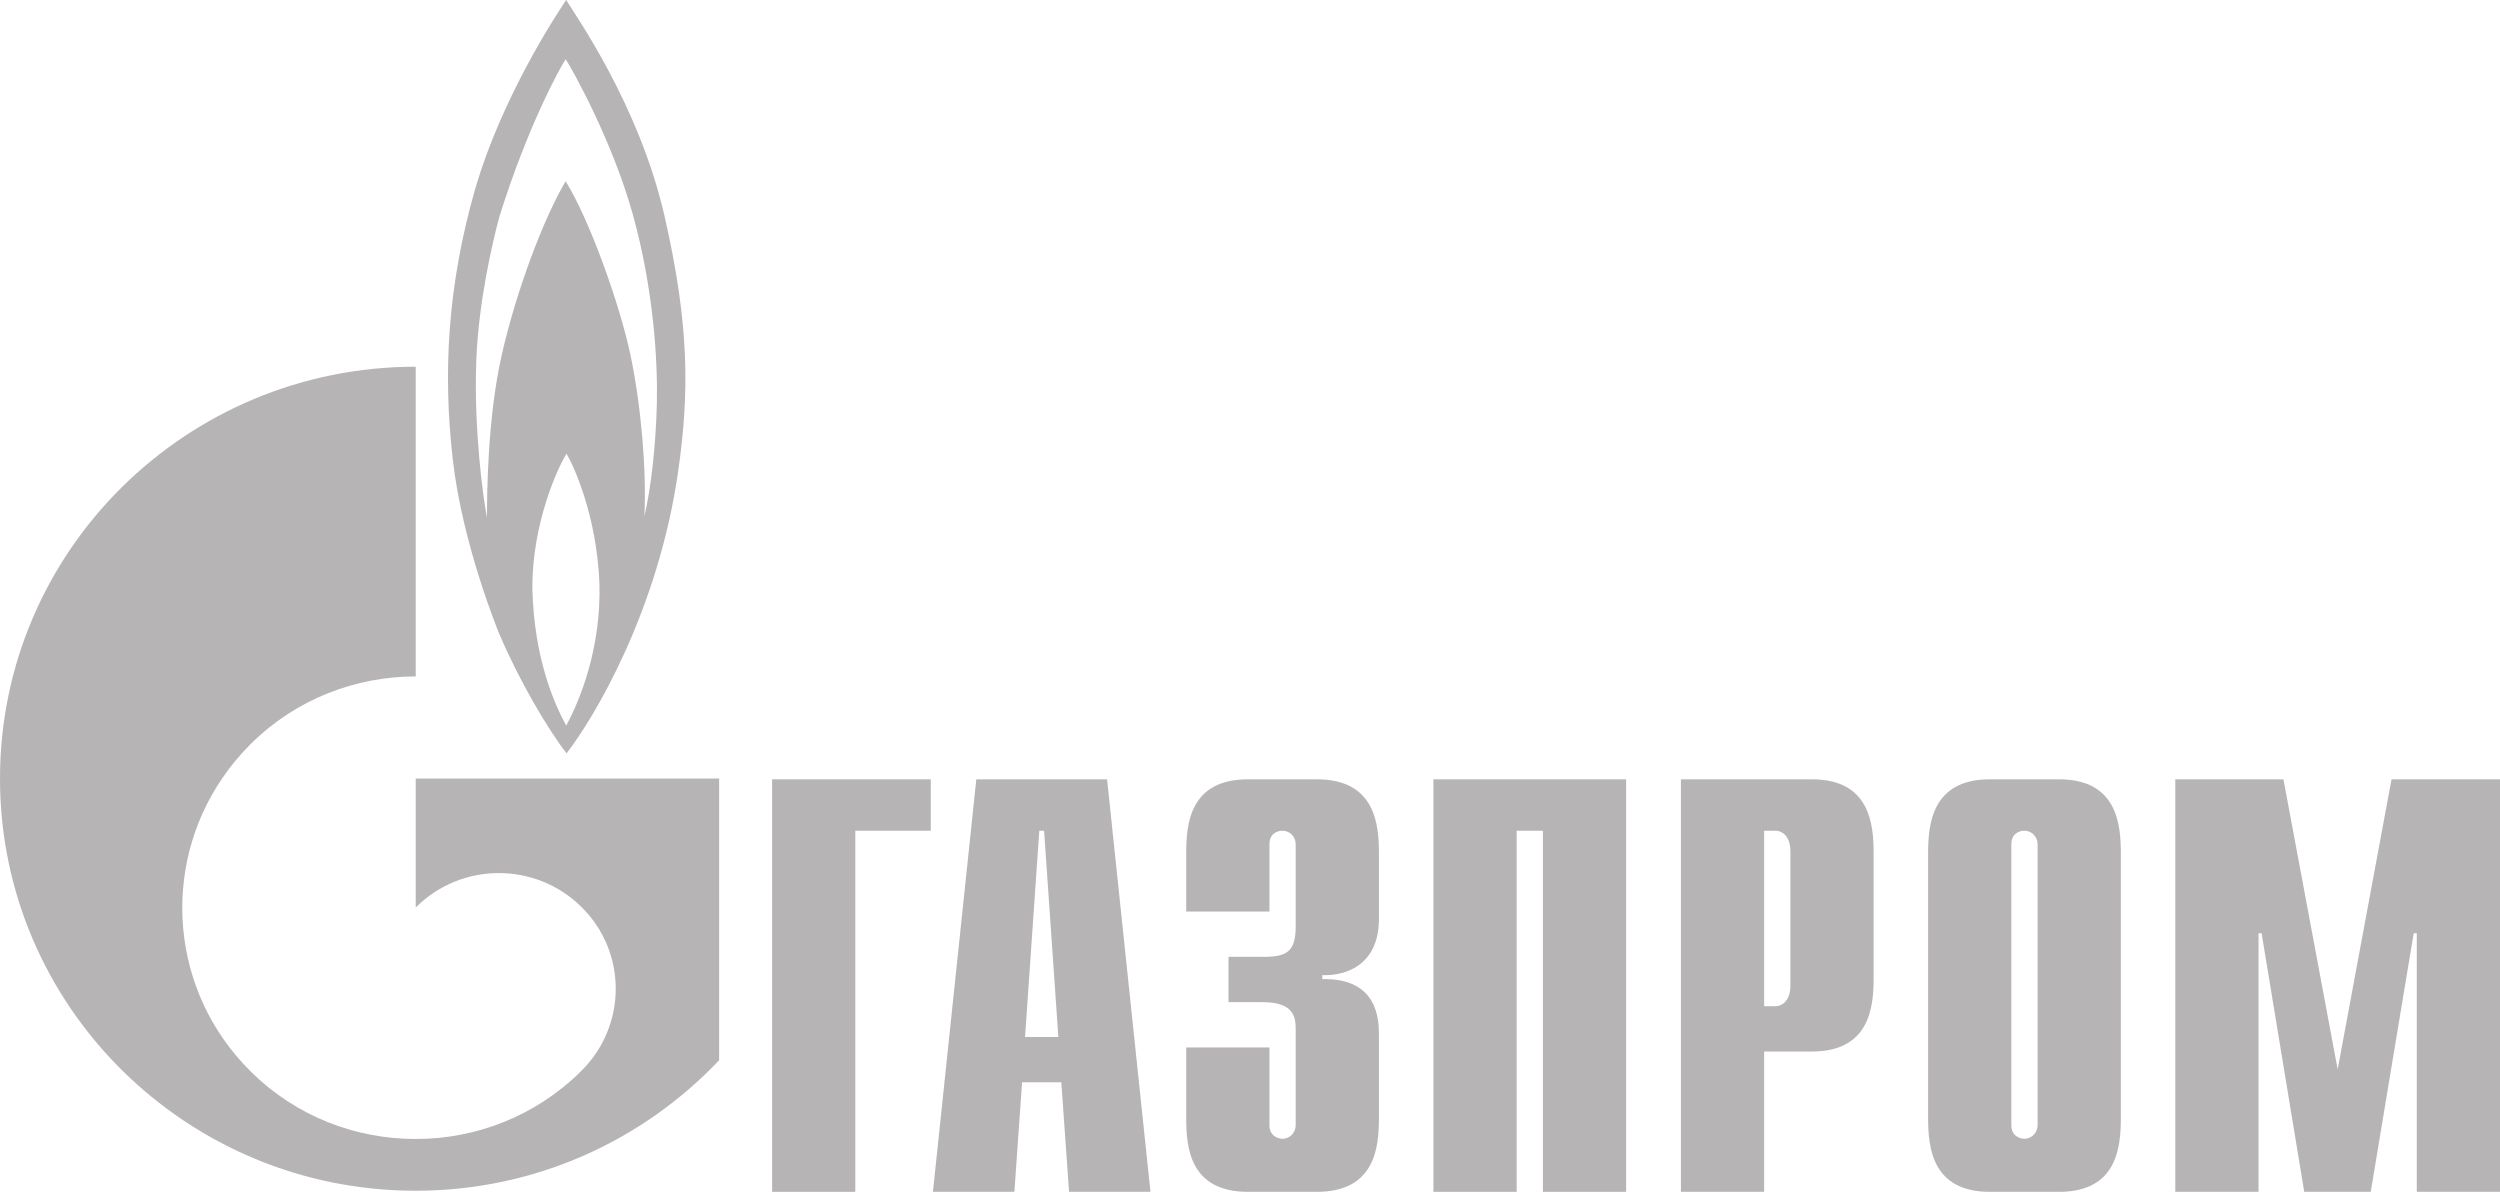
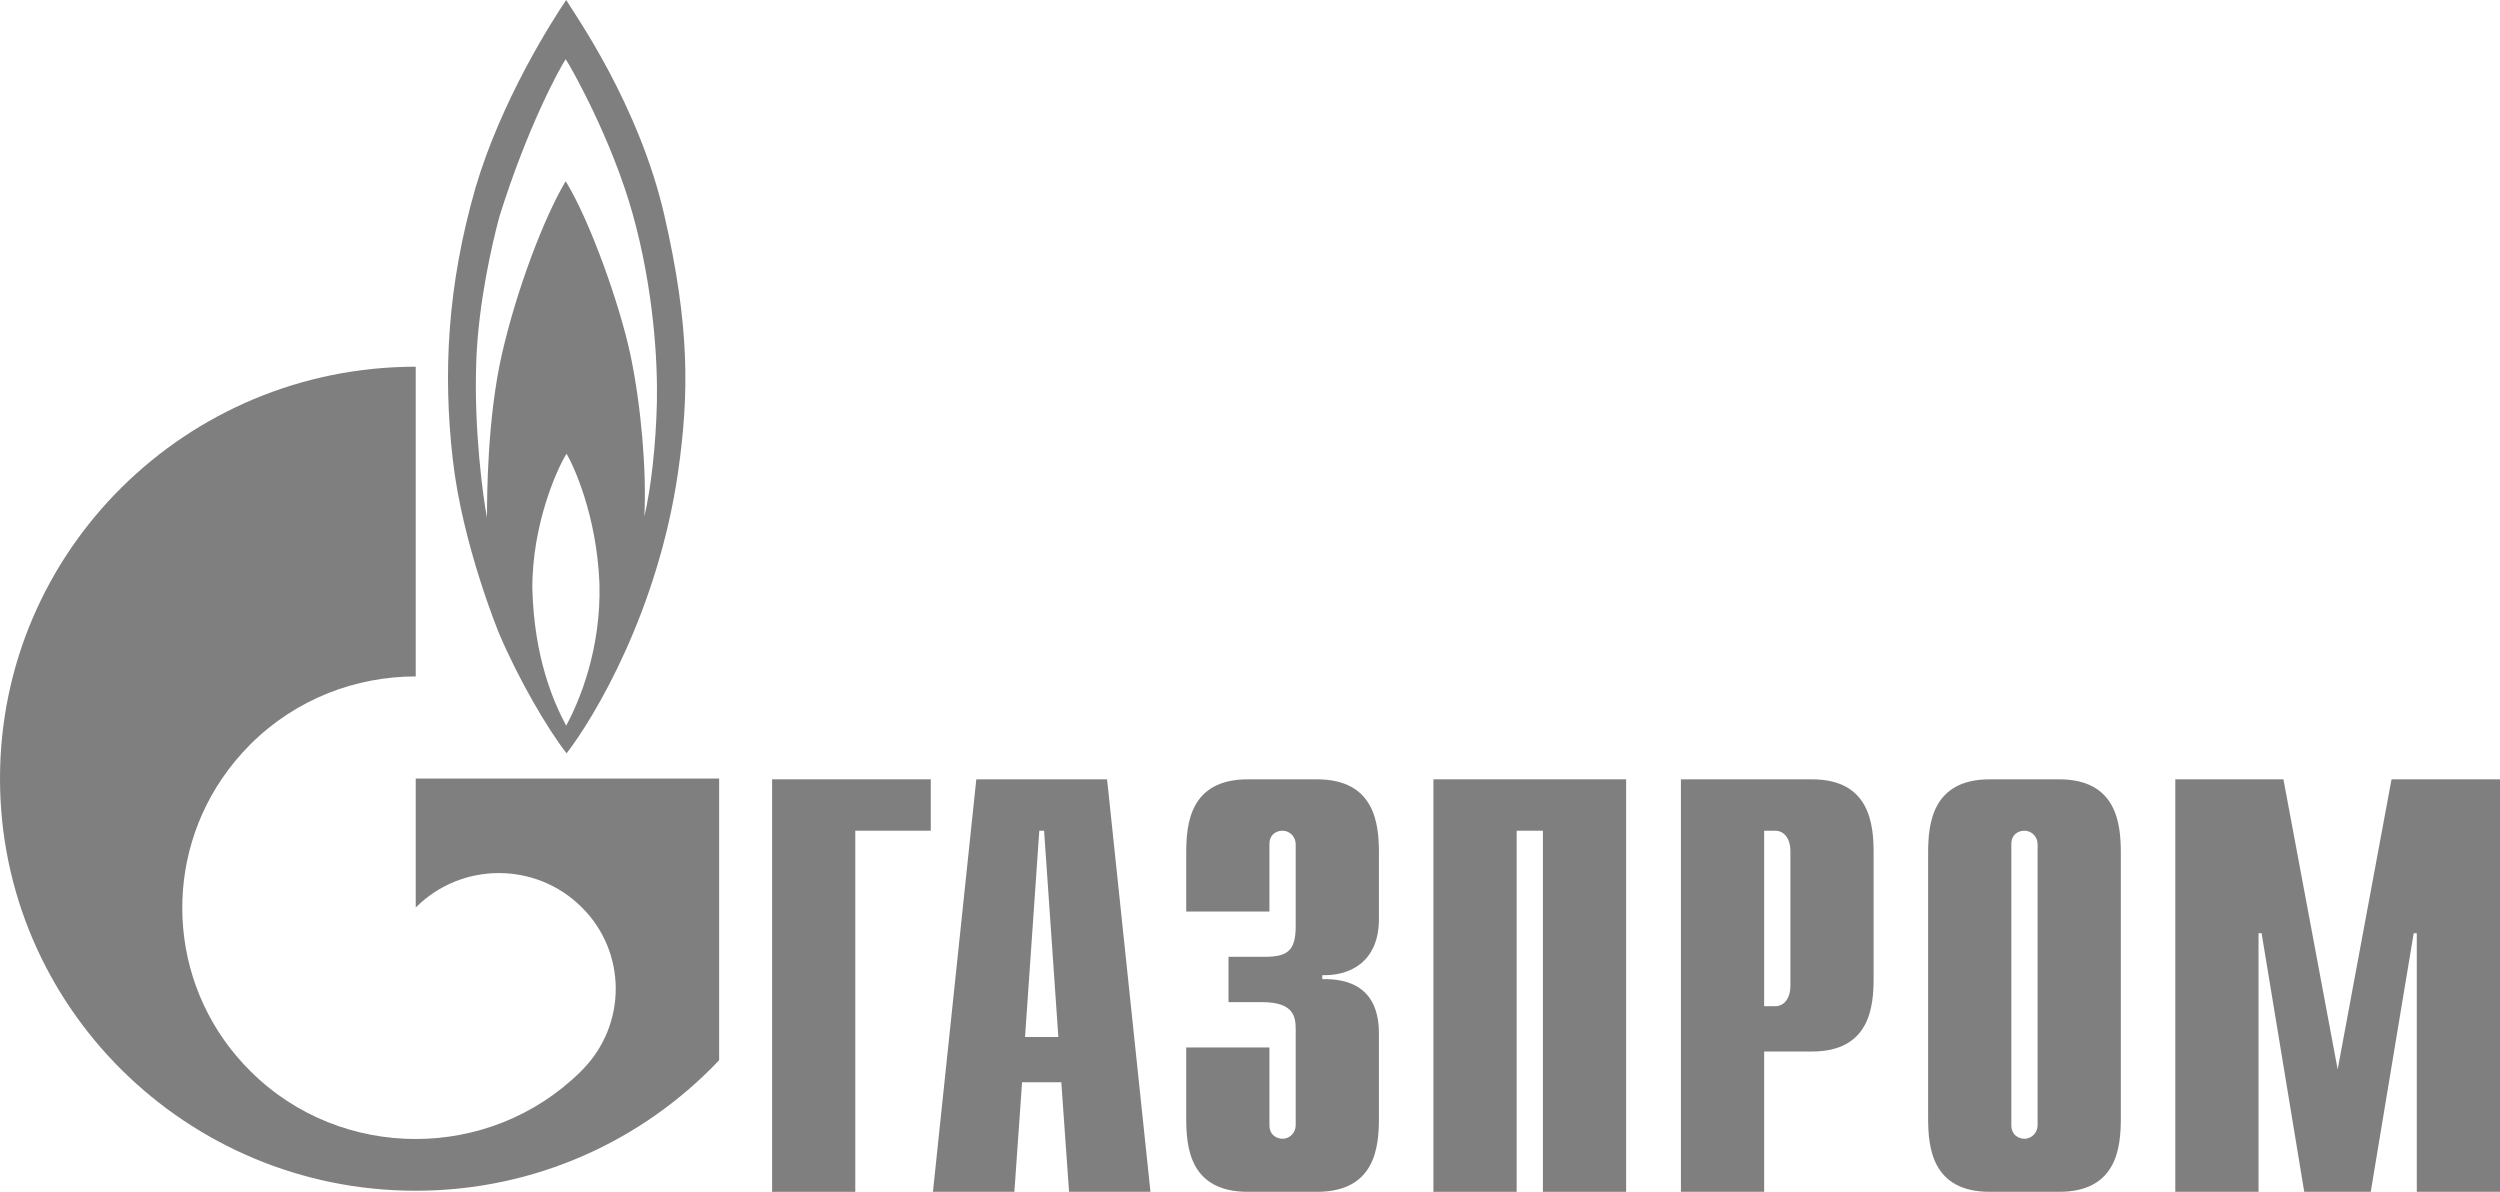
<svg xmlns="http://www.w3.org/2000/svg" width="172" height="82" viewBox="0 0 172 82" fill="none">
  <g opacity="0.5">
-     <path d="M53.121 53.617H64.037V57.153H58.844V81.998H53.121V53.617Z" fill="#6D6969" />
-     <path d="M70.523 71.344L71.504 57.153H71.833L72.814 71.344H70.523ZM64.186 81.998H69.789L70.319 74.461H73.018L73.551 81.998H79.152L76.167 53.617H67.17L64.186 81.998Z" fill="#6D6969" />
-     <path d="M87.337 72.065V77.415C87.337 78.136 87.9 78.346 88.229 78.346C88.769 78.346 89.144 77.904 89.144 77.415V70.809C89.144 69.925 88.98 68.948 86.845 68.948H84.522V65.83H86.938C88.558 65.83 89.144 65.458 89.144 63.713V58.084C89.144 57.595 88.769 57.153 88.229 57.153C87.9 57.153 87.337 57.339 87.337 58.084V62.713H81.612V58.689C81.612 56.711 81.847 53.617 85.859 53.617H90.599C94.612 53.617 94.87 56.711 94.87 58.689V63.225C94.87 66.319 92.687 67.156 90.975 67.087V67.366C94.823 67.273 94.87 70.204 94.87 71.204V76.927C94.87 78.927 94.612 81.998 90.599 81.998H85.859C81.847 81.998 81.612 78.927 81.612 76.927V72.065H87.337Z" fill="#6D6969" />
-     <path d="M98.62 53.617H111.878V81.998H106.152V57.153H104.346V81.998H98.62V53.617Z" fill="#6D6969" />
-     <path d="M121.373 69.227V57.153H122.124C122.734 57.153 123.18 57.665 123.18 58.572V67.808C123.18 68.715 122.734 69.227 122.124 69.227H121.373ZM115.647 81.998H121.373V72.344H124.658C128.647 72.344 128.905 69.273 128.905 67.273V58.689C128.905 56.711 128.647 53.617 124.658 53.617H115.647V81.998Z" fill="#6D6969" />
-     <path d="M140.187 77.415C140.187 77.904 139.812 78.346 139.272 78.346C138.943 78.346 138.38 78.136 138.38 77.415V58.084C138.38 57.339 138.943 57.153 139.272 57.153C139.812 57.153 140.187 57.595 140.187 58.084V77.415ZM132.655 76.927C132.655 78.927 132.913 81.998 136.902 81.998H141.665C145.655 81.998 145.913 78.927 145.913 76.927V58.689C145.913 56.711 145.655 53.617 141.665 53.617H136.902C132.913 53.617 132.655 56.711 132.655 58.689V76.927Z" fill="#6D6969" />
-     <path d="M164.538 53.617H172V81.998H166.275V64.202H166.063L163.107 81.998H158.531L155.598 64.202H155.387V81.998H149.661V53.617H157.1L160.831 73.577L164.538 53.617Z" fill="#6D6969" />
-     <path d="M45.703 14.795C43.95 7.188 39.557 1 38.952 0C37.994 1.419 34.491 6.886 32.71 12.934C30.765 19.704 30.478 25.706 31.149 31.591C31.816 37.5 34.334 43.572 34.334 43.572C35.671 46.736 37.675 50.155 38.98 51.83C40.892 49.364 45.287 42.013 46.658 32.429C47.42 27.078 47.453 22.402 45.703 14.795ZM38.952 49.923C38.091 48.318 36.753 45.27 36.626 40.524C36.593 35.965 38.44 32.033 38.98 31.219C39.461 32.033 41.052 35.453 41.242 40.129C41.371 44.688 39.841 48.294 38.952 49.923ZM45.194 27.706C45.128 30.614 44.778 33.685 44.332 35.523C44.492 32.359 44.109 27.916 43.377 24.426C42.645 20.96 40.573 15.144 38.919 12.469C37.391 15.028 35.509 20.053 34.524 24.403C33.534 28.753 33.505 34.034 33.505 35.616C33.243 34.29 32.586 29.521 32.771 24.752C32.926 20.82 33.855 16.75 34.364 14.888C36.307 8.677 38.506 4.699 38.919 4.071C39.332 4.699 42.101 9.608 43.537 14.749C44.966 19.89 45.255 24.822 45.194 27.706Z" fill="#6D6969" />
-     <path d="M41.928 53.565H28.602V62.428C28.614 62.428 28.623 62.405 28.635 62.405C31.774 59.288 36.866 59.288 40.008 62.405C43.148 65.499 43.148 70.547 40.008 73.664C39.994 73.688 39.98 73.688 39.966 73.711C39.95 73.711 39.933 73.734 39.919 73.757C36.787 76.828 32.694 78.363 28.602 78.363C24.491 78.363 20.38 76.828 17.245 73.711C11.716 68.244 11.062 59.753 15.276 53.565C15.844 52.727 16.498 51.937 17.245 51.192C20.38 48.075 24.491 46.539 28.602 46.539V25.23C12.805 25.23 0 37.909 0 53.565C0 69.221 12.805 81.923 28.602 81.923C36.838 81.923 44.258 78.457 49.477 72.943V53.565H41.928Z" fill="#6D6969" />
+     <path d="M53.121 53.617H64.037V57.153H58.844V81.998H53.121V53.617Z" fill="currentColor" />
+     <path d="M70.523 71.344L71.504 57.153H71.833L72.814 71.344H70.523ZM64.186 81.998H69.789L70.319 74.461H73.018L73.551 81.998H79.152L76.167 53.617H67.17L64.186 81.998Z" fill="currentColor" />
+     <path d="M87.337 72.065V77.415C87.337 78.136 87.9 78.346 88.229 78.346C88.769 78.346 89.144 77.904 89.144 77.415V70.809C89.144 69.925 88.98 68.948 86.845 68.948H84.522V65.83H86.938C88.558 65.83 89.144 65.458 89.144 63.713V58.084C89.144 57.595 88.769 57.153 88.229 57.153C87.9 57.153 87.337 57.339 87.337 58.084V62.713H81.612V58.689C81.612 56.711 81.847 53.617 85.859 53.617H90.599C94.612 53.617 94.87 56.711 94.87 58.689V63.225C94.87 66.319 92.687 67.156 90.975 67.087V67.366C94.823 67.273 94.87 70.204 94.87 71.204V76.927C94.87 78.927 94.612 81.998 90.599 81.998H85.859C81.847 81.998 81.612 78.927 81.612 76.927V72.065H87.337Z" fill="currentColor" />
+     <path d="M98.62 53.617H111.878V81.998H106.152V57.153H104.346V81.998H98.62V53.617Z" fill="currentColor" />
+     <path d="M121.373 69.227V57.153H122.124C122.734 57.153 123.18 57.665 123.18 58.572V67.808C123.18 68.715 122.734 69.227 122.124 69.227H121.373ZM115.647 81.998H121.373V72.344H124.658C128.647 72.344 128.905 69.273 128.905 67.273V58.689C128.905 56.711 128.647 53.617 124.658 53.617H115.647V81.998Z" fill="currentColor" />
+     <path d="M140.187 77.415C140.187 77.904 139.812 78.346 139.272 78.346C138.943 78.346 138.38 78.136 138.38 77.415V58.084C138.38 57.339 138.943 57.153 139.272 57.153C139.812 57.153 140.187 57.595 140.187 58.084V77.415ZM132.655 76.927C132.655 78.927 132.913 81.998 136.902 81.998H141.665C145.655 81.998 145.913 78.927 145.913 76.927V58.689C145.913 56.711 145.655 53.617 141.665 53.617H136.902C132.913 53.617 132.655 56.711 132.655 58.689V76.927Z" fill="currentColor" />
+     <path d="M164.538 53.617H172V81.998H166.275V64.202H166.063L163.107 81.998H158.531L155.598 64.202H155.387V81.998H149.661V53.617H157.1L160.831 73.577L164.538 53.617Z" fill="currentColor" />
+     <path d="M45.703 14.795C43.95 7.188 39.557 1 38.952 0C37.994 1.419 34.491 6.886 32.71 12.934C30.765 19.704 30.478 25.706 31.149 31.591C31.816 37.5 34.334 43.572 34.334 43.572C35.671 46.736 37.675 50.155 38.98 51.83C40.892 49.364 45.287 42.013 46.658 32.429C47.42 27.078 47.453 22.402 45.703 14.795ZM38.952 49.923C38.091 48.318 36.753 45.27 36.626 40.524C36.593 35.965 38.44 32.033 38.98 31.219C39.461 32.033 41.052 35.453 41.242 40.129C41.371 44.688 39.841 48.294 38.952 49.923ZM45.194 27.706C45.128 30.614 44.778 33.685 44.332 35.523C44.492 32.359 44.109 27.916 43.377 24.426C42.645 20.96 40.573 15.144 38.919 12.469C37.391 15.028 35.509 20.053 34.524 24.403C33.534 28.753 33.505 34.034 33.505 35.616C33.243 34.29 32.586 29.521 32.771 24.752C32.926 20.82 33.855 16.75 34.364 14.888C36.307 8.677 38.506 4.699 38.919 4.071C39.332 4.699 42.101 9.608 43.537 14.749C44.966 19.89 45.255 24.822 45.194 27.706Z" fill="currentColor" />
+     <path d="M41.928 53.565H28.602V62.428C28.614 62.428 28.623 62.405 28.635 62.405C31.774 59.288 36.866 59.288 40.008 62.405C43.148 65.499 43.148 70.547 40.008 73.664C39.994 73.688 39.98 73.688 39.966 73.711C39.95 73.711 39.933 73.734 39.919 73.757C36.787 76.828 32.694 78.363 28.602 78.363C24.491 78.363 20.38 76.828 17.245 73.711C11.716 68.244 11.062 59.753 15.276 53.565C15.844 52.727 16.498 51.937 17.245 51.192C20.38 48.075 24.491 46.539 28.602 46.539V25.23C12.805 25.23 0 37.909 0 53.565C0 69.221 12.805 81.923 28.602 81.923C36.838 81.923 44.258 78.457 49.477 72.943V53.565H41.928Z" fill="currentColor" />
  </g>
</svg>
